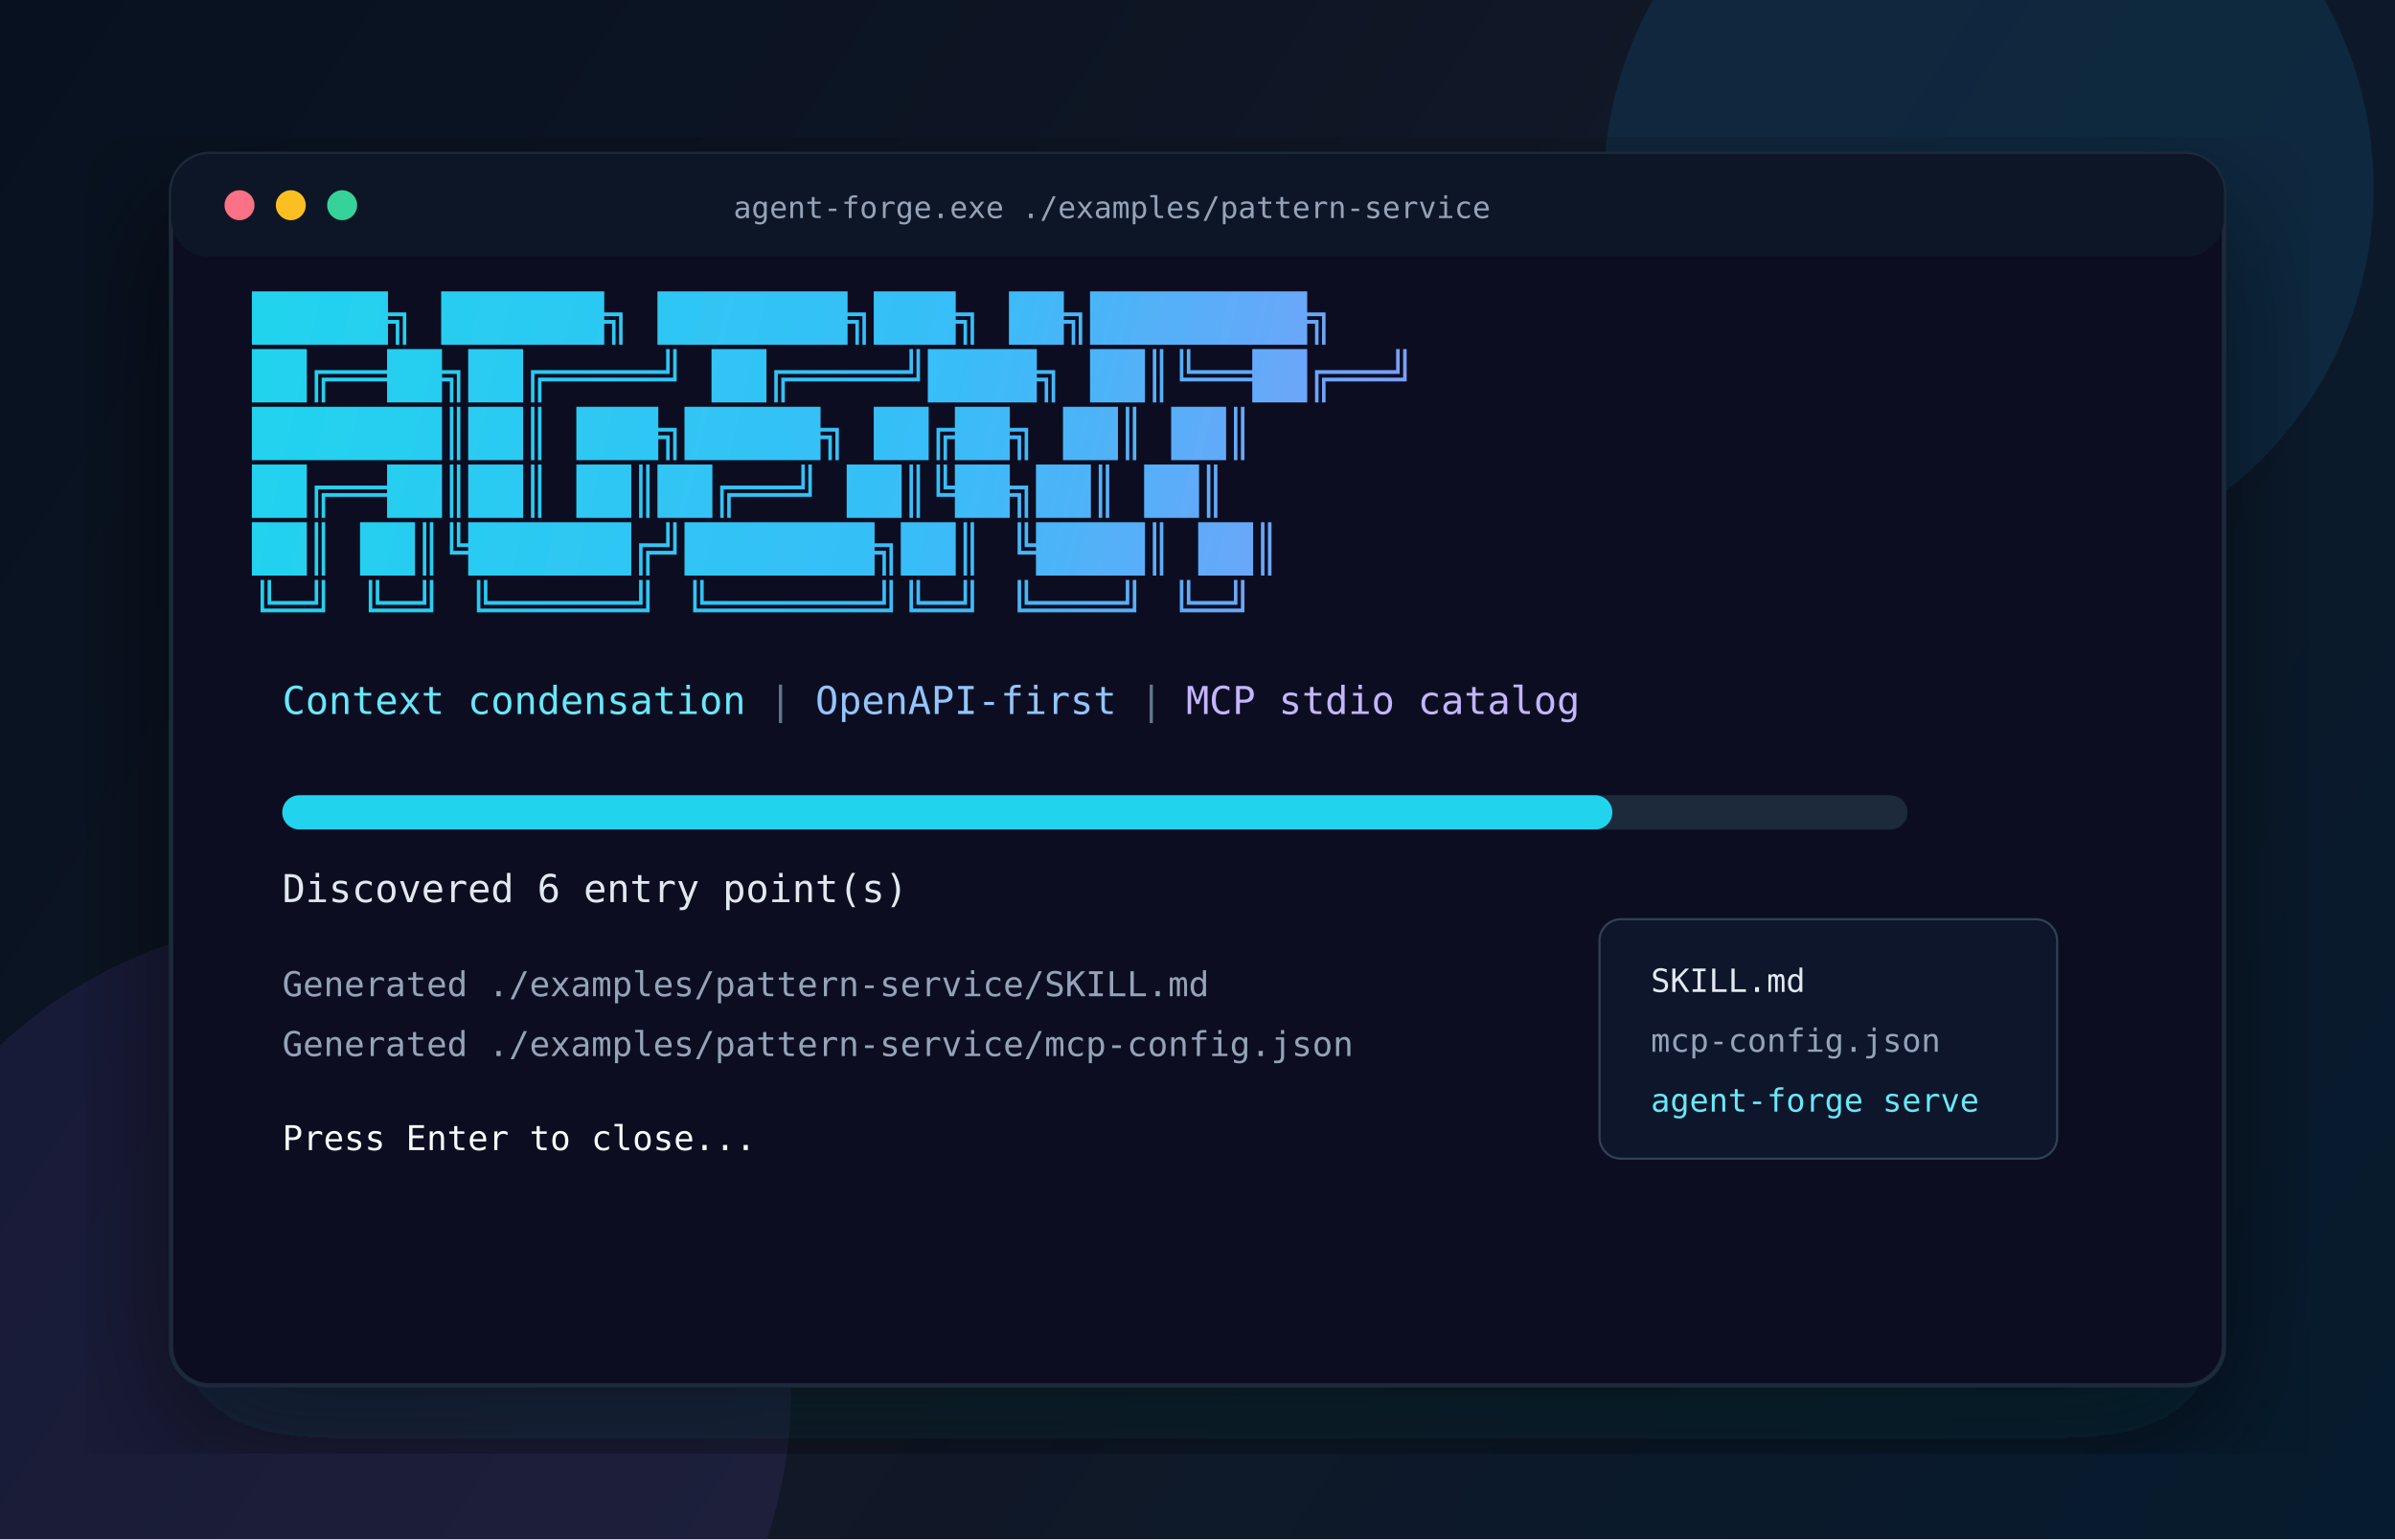
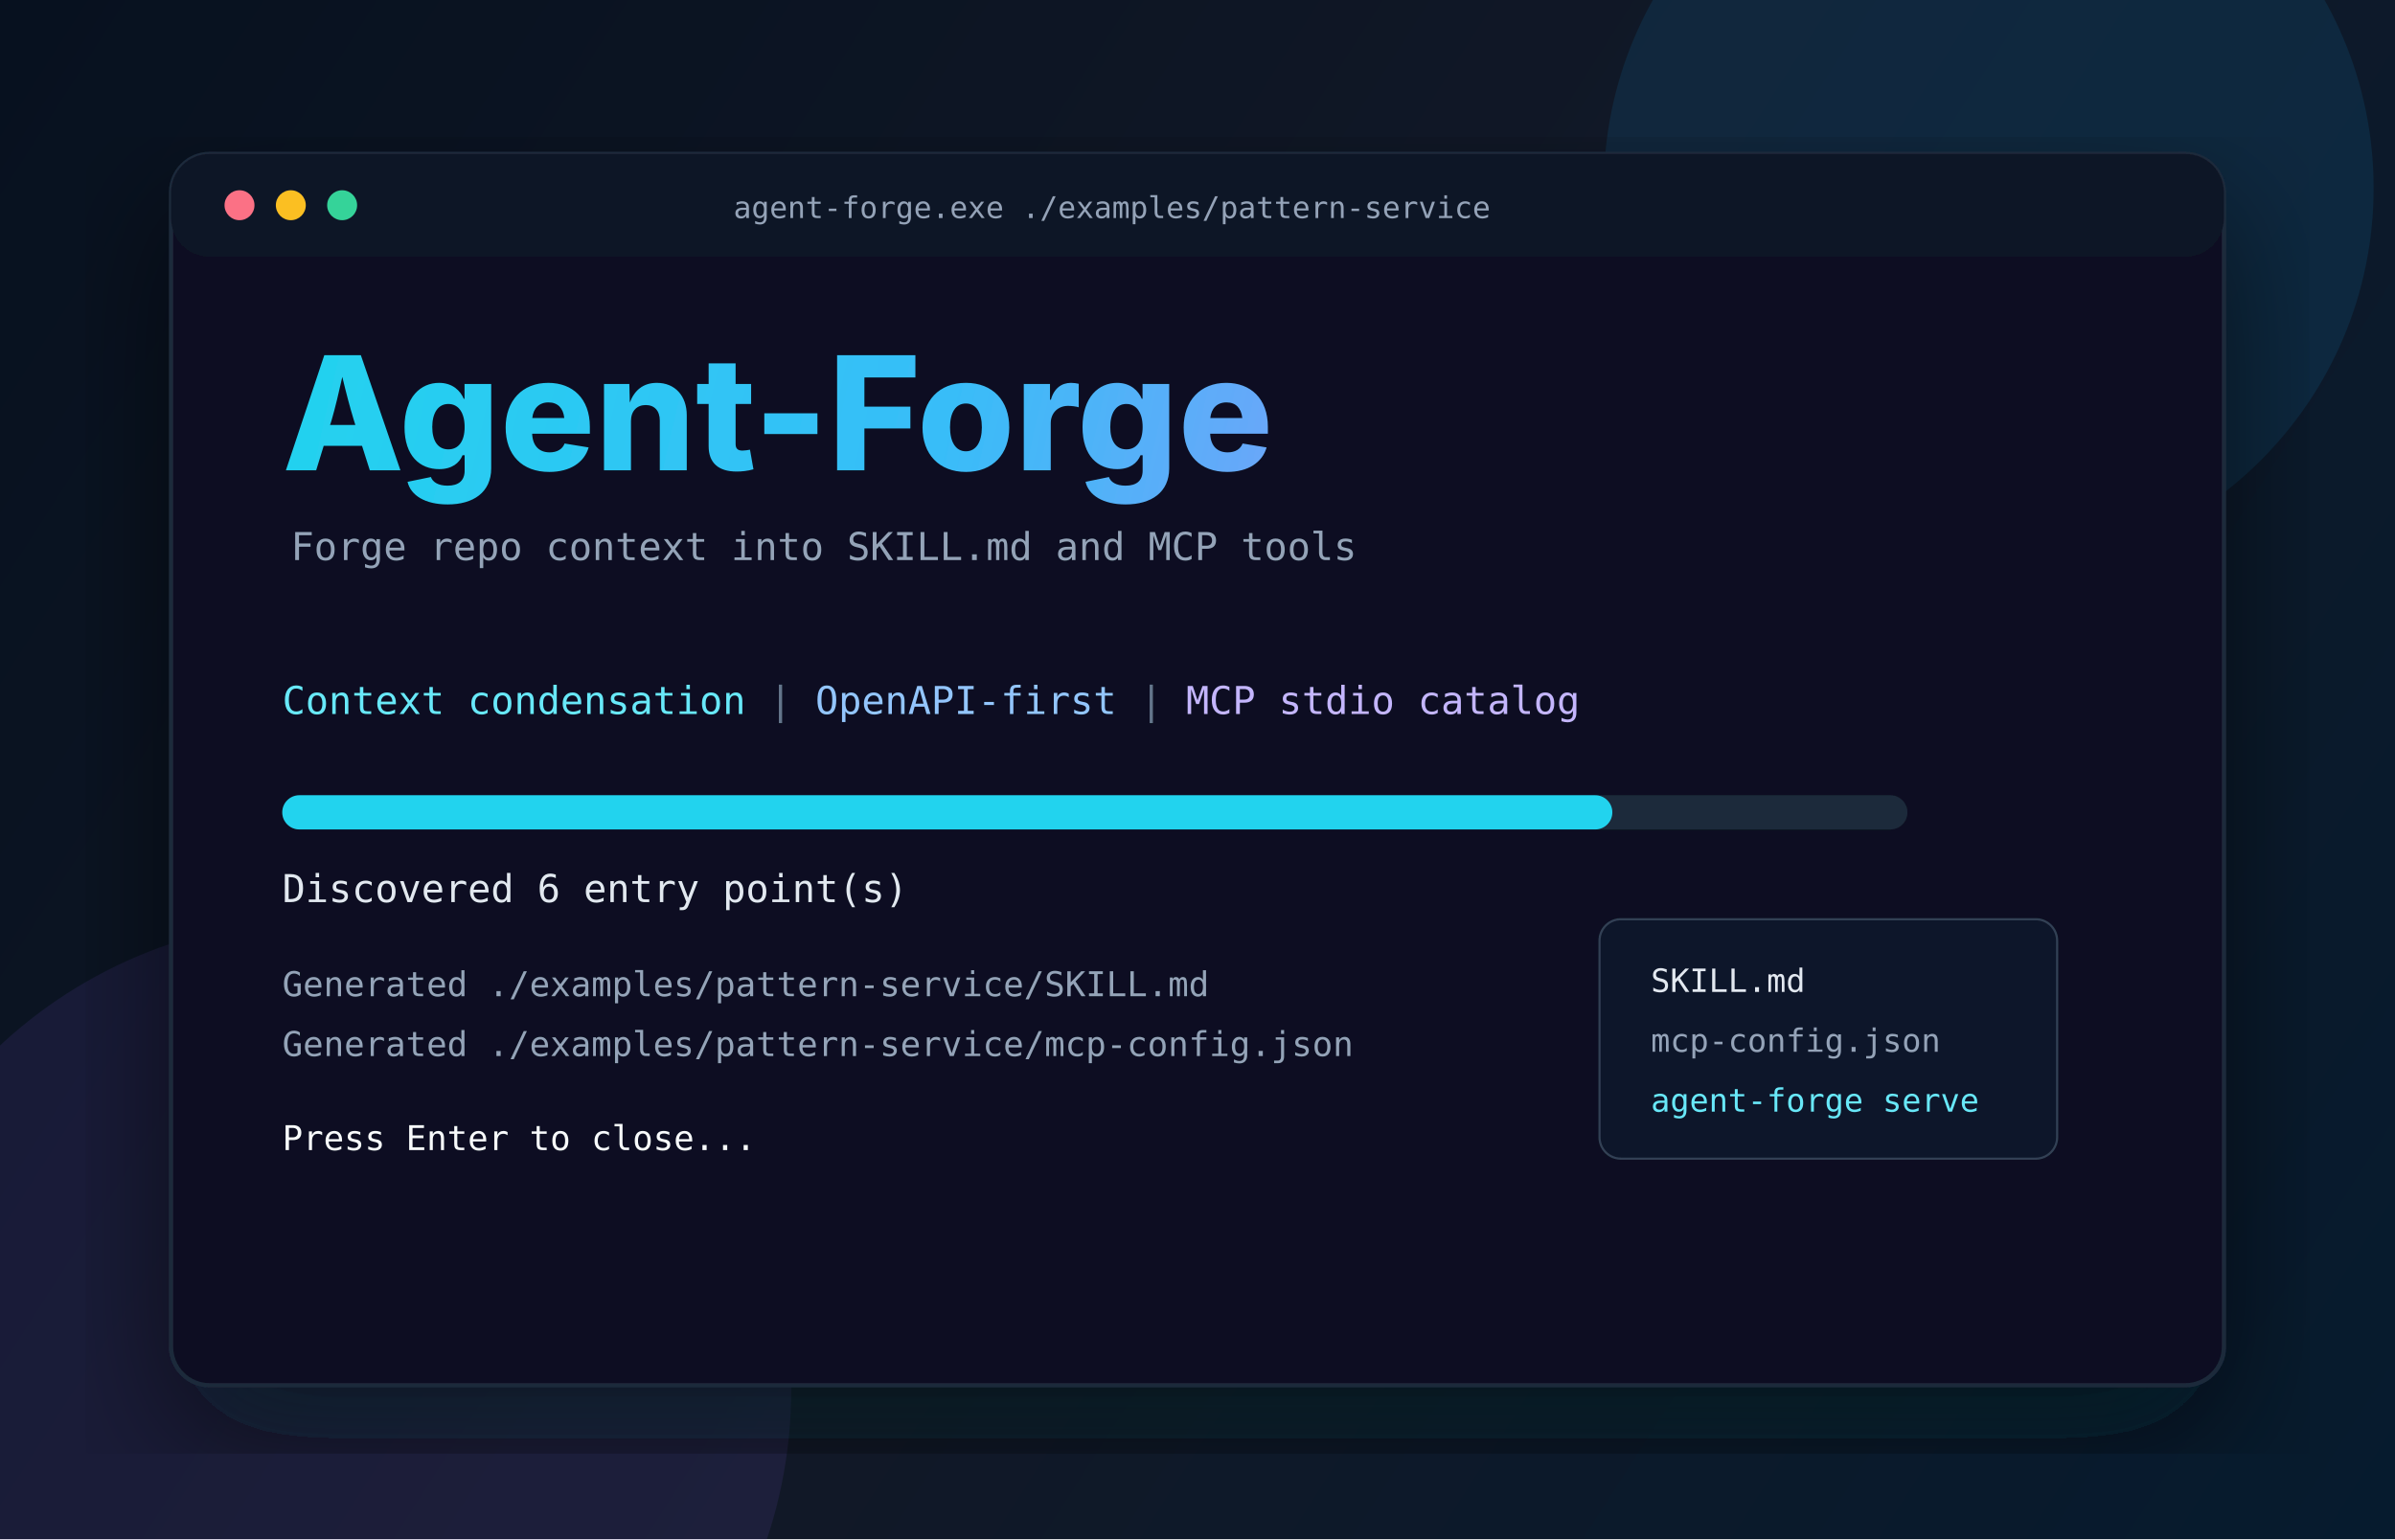
<svg xmlns="http://www.w3.org/2000/svg" width="1120" height="720" viewBox="0 0 1120 720" fill="none" role="img" aria-labelledby="title desc">
  <defs>
    <linearGradient id="bg" x1="0" y1="0" x2="1120" y2="720" gradientUnits="userSpaceOnUse">
      <stop stop-color="#07111F" />
      <stop offset="0.52" stop-color="#111827" />
      <stop offset="1" stop-color="#061B2E" />
    </linearGradient>
    <linearGradient id="accent" x1="132" y1="120" x2="780" y2="268" gradientUnits="userSpaceOnUse">
      <stop stop-color="#22D3EE" />
      <stop offset="0.48" stop-color="#38BDF8" />
      <stop offset="1" stop-color="#A78BFA" />
    </linearGradient>
    <filter id="shadow" x="40" y="40" width="1040" height="640" filterUnits="userSpaceOnUse" color-interpolation-filters="sRGB">
      <feDropShadow dx="0" dy="24" stdDeviation="32" flood-color="#000814" flood-opacity="0.55" />
    </filter>
  </defs>
  <rect width="1120" height="720" fill="url(#bg)" />
  <circle cx="930" cy="88" r="180" fill="#0EA5E9" opacity="0.11" />
  <circle cx="150" cy="650" r="220" fill="#8B5CF6" opacity="0.10" />
  <g filter="url(#shadow)">
    <rect x="80" y="72" width="960" height="576" rx="18" fill="#0B1020" stroke="#1E293B" stroke-width="2" />
    <rect x="80" y="72" width="960" height="48" rx="18" fill="#111827" />
    <circle cx="112" cy="96" r="7" fill="#FB7185" />
    <circle cx="136" cy="96" r="7" fill="#FBBF24" />
    <circle cx="160" cy="96" r="7" fill="#34D399" />
    <text x="520" y="102" fill="#94A3B8" font-family="Consolas, 'SFMono-Regular', monospace" font-size="14" text-anchor="middle">agent-forge.exe ./examples/pattern-service</text>
-     <text x="118" y="156" fill="url(#accent)" font-family="Consolas, 'SFMono-Regular', monospace" font-size="21" font-weight="700">
-       <tspan x="118" dy="0"> █████╗  ██████╗ ███████╗███╗   ██╗████████╗</tspan>
-       <tspan x="118" dy="27">██╔══██╗██╔════╝ ██╔════╝████╗  ██║╚══██╔══╝</tspan>
-       <tspan x="118" dy="27">███████║██║  ███╗█████╗  ██╔██╗ ██║   ██║   </tspan>
-       <tspan x="118" dy="27">██╔══██║██║   ██║██╔══╝  ██║╚██╗██║   ██║   </tspan>
-       <tspan x="118" dy="27">██║  ██║╚██████╔╝███████╗██║ ╚████║   ██║   </tspan>
-       <tspan x="118" dy="27">╚═╝  ╚═╝ ╚═════╝ ╚══════╝╚═╝  ╚═══╝   ╚═╝   </tspan>
-     </text>
+     <text x="132" y="220" fill="url(#accent)" font-family="Inter, Segoe UI, Arial, sans-serif" font-size="74" font-weight="800" letter-spacing="0">Agent-Forge</text>
+     <text x="136" y="262" fill="#94A3B8" font-family="Consolas, 'SFMono-Regular', monospace" font-size="18">Forge repo context into SKILL.md and MCP tools</text>
    <text x="132" y="334" fill="#CBD5E1" font-family="Consolas, 'SFMono-Regular', monospace" font-size="18">
      <tspan fill="#67E8F9">Context condensation</tspan>
      <tspan fill="#64748B"> | </tspan>
      <tspan fill="#93C5FD">OpenAPI-first</tspan>
      <tspan fill="#64748B"> | </tspan>
      <tspan fill="#C4B5FD">MCP stdio catalog</tspan>
    </text>
    <rect x="132" y="372" width="760" height="16" rx="8" fill="#1E293B" />
    <rect x="132" y="372" width="622" height="16" rx="8" fill="#22D3EE" />
    <text x="132" y="422" fill="#E2E8F0" font-family="Consolas, 'SFMono-Regular', monospace" font-size="18">Discovered 6 entry point(s)</text>
    <text x="132" y="466" fill="#94A3B8" font-family="Consolas, 'SFMono-Regular', monospace" font-size="16">
      <tspan x="132" dy="0">Generated ./examples/pattern-service/SKILL.md</tspan>
      <tspan x="132" dy="28">Generated ./examples/pattern-service/mcp-config.json</tspan>
      <tspan x="132" dy="44" fill="#F8FAFC">Press Enter to close...</tspan>
    </text>
    <rect x="748" y="430" width="214" height="112" rx="10" fill="#0F172A" stroke="#334155" />
    <text x="772" y="464" fill="#E2E8F0" font-family="Consolas, 'SFMono-Regular', monospace" font-size="15">
      <tspan x="772" dy="0">SKILL.md</tspan>
      <tspan x="772" dy="28" fill="#94A3B8">mcp-config.json</tspan>
      <tspan x="772" dy="28" fill="#67E8F9">agent-forge serve</tspan>
    </text>
  </g>
</svg>
